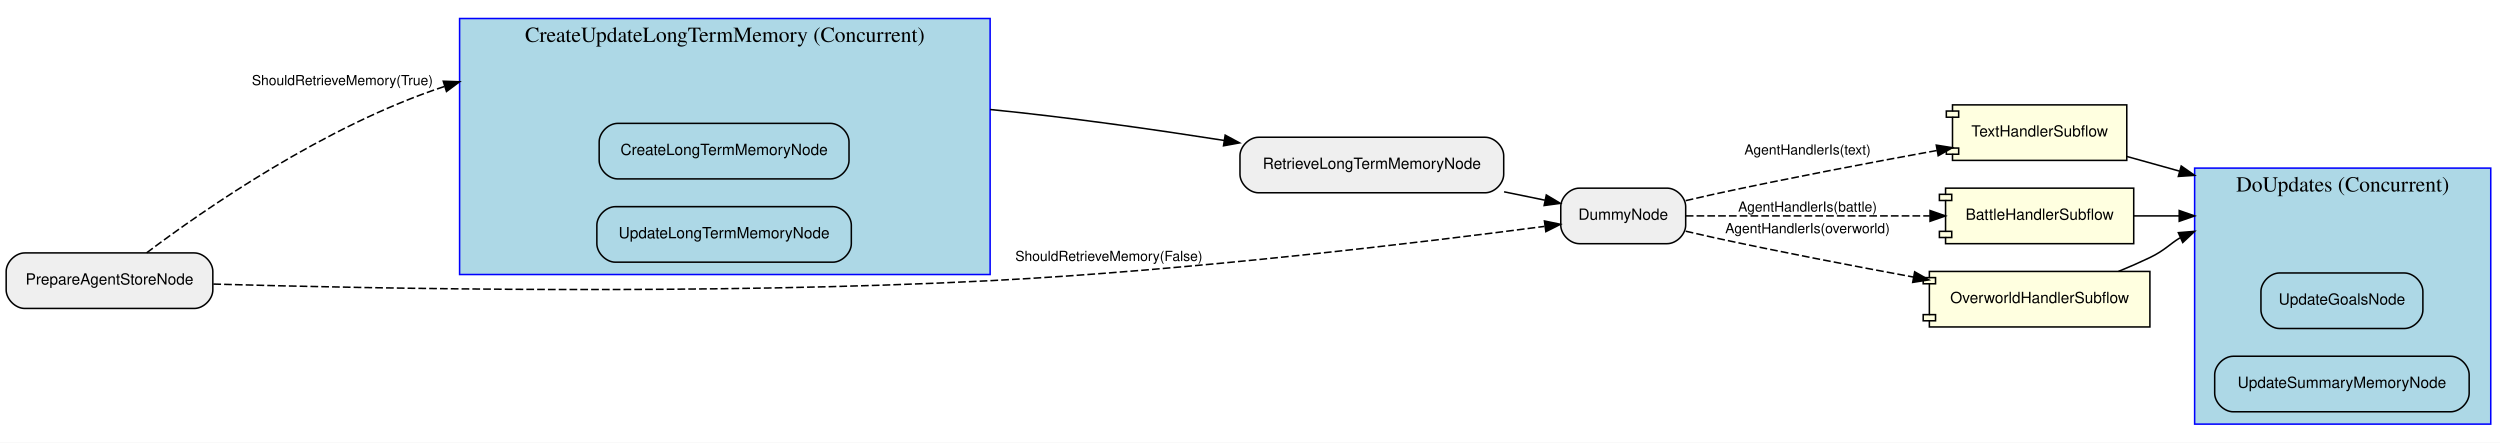
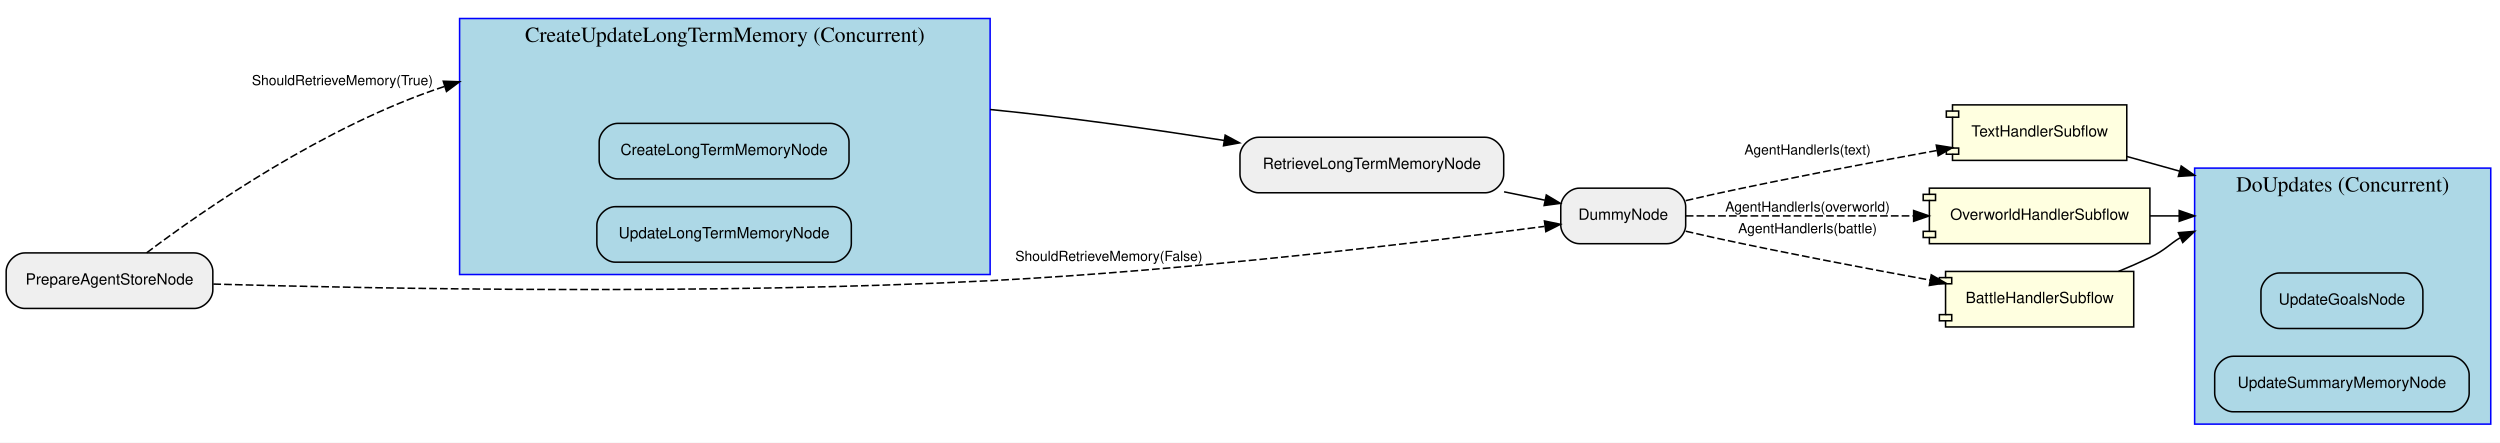
<svg xmlns="http://www.w3.org/2000/svg" width="1621pt" height="287pt" viewBox="0.00 0.00 1621.00 287.00">
  <g id="graph0" class="graph" transform="scale(1 1) rotate(0) translate(4 283)">
    <polygon fill="white" stroke="transparent" points="-4,4 -4,-283 1617,-283 1617,4 -4,4" />
    <g id="clust1" class="cluster">
      <polygon fill="lightblue" stroke="blue" points="1419,-8 1419,-174 1611,-174 1611,-8 1419,-8" />
      <text text-anchor="middle" x="1515" y="-158.8" font-family="Times,serif" font-size="14.00">DoUpdates (Concurrent)</text>
    </g>
    <g id="clust2" class="cluster">
      <polygon fill="lightblue" stroke="blue" points="294,-105 294,-271 638,-271 638,-105 294,-105" />
      <text text-anchor="middle" x="466" y="-255.8" font-family="Times,serif" font-size="14.00">CreateUpdateLongTermMemory (Concurrent)</text>
    </g>
    <g id="node3" class="node">
      <path fill="lightblue" stroke="black" d="M1555,-106C1555,-106 1474,-106 1474,-106 1468,-106 1462,-100 1462,-94 1462,-94 1462,-82 1462,-82 1462,-76 1468,-70 1474,-70 1474,-70 1555,-70 1555,-70 1561,-70 1567,-76 1567,-82 1567,-82 1567,-94 1567,-94 1567,-100 1561,-106 1555,-106" />
      <text text-anchor="middle" x="1514.5" y="-85.5" font-family="Helvetica,sans-Serif" font-size="10.00">UpdateGoalsNode</text>
    </g>
    <g id="node4" class="node">
      <path fill="lightblue" stroke="black" d="M1585,-52C1585,-52 1444,-52 1444,-52 1438,-52 1432,-46 1432,-40 1432,-40 1432,-28 1432,-28 1432,-22 1438,-16 1444,-16 1444,-16 1585,-16 1585,-16 1591,-16 1597,-22 1597,-28 1597,-28 1597,-40 1597,-40 1597,-46 1591,-52 1585,-52" />
      <text text-anchor="middle" x="1514.5" y="-31.5" font-family="Helvetica,sans-Serif" font-size="10.00">UpdateSummaryMemoryNode</text>
    </g>
-     <g id="node11" class="node">
+     <g id="node9" class="node">
      <path fill="#efefef" stroke="black" d="M959,-194C959,-194 812,-194 812,-194 806,-194 800,-188 800,-182 800,-182 800,-170 800,-170 800,-164 806,-158 812,-158 812,-158 959,-158 959,-158 965,-158 971,-164 971,-170 971,-170 971,-182 971,-182 971,-188 965,-194 959,-194" />
      <text text-anchor="middle" x="885.5" y="-173.5" font-family="Helvetica,sans-Serif" font-size="10.00">RetrieveLongTermMemoryNode</text>
    </g>
    <g id="edge2" class="edge">
      <path fill="none" stroke="black" d="M638,-212C688.32,-207.02 744.1,-199.08 789.84,-191.92" />
      <polygon fill="black" stroke="black" points="790.41,-195.37 799.75,-190.36 789.32,-188.46 790.41,-195.37" />
    </g>
    <g id="node7" class="node">
      <path fill="lightblue" stroke="black" d="M534.5,-203C534.5,-203 396.5,-203 396.5,-203 390.5,-203 384.5,-197 384.5,-191 384.5,-191 384.5,-179 384.5,-179 384.5,-173 390.5,-167 396.5,-167 396.5,-167 534.5,-167 534.5,-167 540.5,-167 546.5,-173 546.5,-179 546.5,-179 546.5,-191 546.5,-191 546.5,-197 540.5,-203 534.5,-203" />
      <text text-anchor="middle" x="465.5" y="-182.5" font-family="Helvetica,sans-Serif" font-size="10.00">CreateLongTermMemoryNode</text>
    </g>
    <g id="node8" class="node">
      <path fill="lightblue" stroke="black" d="M536,-149C536,-149 395,-149 395,-149 389,-149 383,-143 383,-137 383,-137 383,-125 383,-125 383,-119 389,-113 395,-113 395,-113 536,-113 536,-113 542,-113 548,-119 548,-125 548,-125 548,-137 548,-137 548,-143 542,-149 536,-149" />
      <text text-anchor="middle" x="465.5" y="-128.5" font-family="Helvetica,sans-Serif" font-size="10.00">UpdateLongTermMemoryNode</text>
    </g>
-     <g id="node9" class="node">
+     <g id="node14" class="node">
      <path fill="#efefef" stroke="black" d="M1077,-161C1077,-161 1020,-161 1020,-161 1014,-161 1008,-155 1008,-149 1008,-149 1008,-137 1008,-137 1008,-131 1014,-125 1020,-125 1020,-125 1077,-125 1077,-125 1083,-125 1089,-131 1089,-137 1089,-137 1089,-149 1089,-149 1089,-155 1083,-161 1077,-161" />
      <text text-anchor="middle" x="1048.5" y="-140.5" font-family="Helvetica,sans-Serif" font-size="10.00">DummyNode</text>
+     </g>
+     <g id="edge4" class="edge">
+       <path fill="none" stroke="black" d="M971.24,-158.63C980.29,-156.78 989.27,-154.94 997.71,-153.2" />
+       <polygon fill="black" stroke="black" points="998.63,-156.59 1007.72,-151.15 997.22,-149.73 998.63,-156.59" />
    </g>
    <g id="node10" class="node">
      <polygon fill="lightyellow" stroke="black" points="1375,-215 1262,-215 1262,-211 1258,-211 1258,-207 1262,-207 1262,-187 1258,-187 1258,-183 1262,-183 1262,-179 1375,-179 1375,-215" />
      <polyline fill="none" stroke="black" points="1262,-211 1266,-211 1266,-207 1262,-207 " />
      <polyline fill="none" stroke="black" points="1262,-187 1266,-187 1266,-183 1262,-183 " />
      <text text-anchor="middle" x="1318.5" y="-194.5" font-family="Helvetica,sans-Serif" font-size="10.00">TextHandlerSubflow</text>
    </g>
-     <g id="edge7" class="edge">
-       <path fill="none" stroke="black" stroke-dasharray="5,2" d="M1089.03,-152.91C1095.04,-154.33 1101.18,-155.74 1107,-157 1155.36,-167.48 1210.31,-177.87 1251.93,-185.43" />
-       <polygon fill="black" stroke="black" points="1251.48,-188.91 1261.94,-187.24 1252.73,-182.02 1251.48,-188.91" />
-       <text text-anchor="middle" x="1168" y="-182.8" font-family="Helvetica,sans-Serif" font-size="9.00">AgentHandlerIs(text)</text>
-     </g>
-     <g id="node12" class="node">
-       <polygon fill="lightyellow" stroke="black" points="1379.5,-161 1257.5,-161 1257.5,-157 1253.5,-157 1253.5,-153 1257.5,-153 1257.5,-133 1253.5,-133 1253.5,-129 1257.5,-129 1257.5,-125 1379.5,-125 1379.5,-161" />
-       <polyline fill="none" stroke="black" points="1257.5,-157 1261.5,-157 1261.5,-153 1257.5,-153 " />
-       <polyline fill="none" stroke="black" points="1257.5,-133 1261.5,-133 1261.5,-129 1257.5,-129 " />
-       <text text-anchor="middle" x="1318.5" y="-140.5" font-family="Helvetica,sans-Serif" font-size="10.00">BattleHandlerSubflow</text>
-     </g>
-     <g id="edge6" class="edge">
-       <path fill="none" stroke="black" stroke-dasharray="5,2" d="M1089.04,-143C1130.59,-143 1196.79,-143 1247.25,-143" />
-       <polygon fill="black" stroke="black" points="1247.44,-146.5 1257.44,-143 1247.44,-139.5 1247.44,-146.5" />
-       <text text-anchor="middle" x="1168" y="-145.8" font-family="Helvetica,sans-Serif" font-size="9.00">AgentHandlerIs(battle)</text>
-     </g>
-     <g id="node13" class="node">
-       <polygon fill="lightyellow" stroke="black" points="1390,-107 1247,-107 1247,-103 1243,-103 1243,-99 1247,-99 1247,-79 1243,-79 1243,-75 1247,-75 1247,-71 1390,-71 1390,-107" />
-       <polyline fill="none" stroke="black" points="1247,-103 1251,-103 1251,-99 1247,-99 " />
-       <polyline fill="none" stroke="black" points="1247,-79 1251,-79 1251,-75 1247,-75 " />
-       <text text-anchor="middle" x="1318.5" y="-86.5" font-family="Helvetica,sans-Serif" font-size="10.00">OverworldHandlerSubflow</text>
-     </g>
-     <g id="edge5" class="edge">
-       <path fill="none" stroke="black" stroke-dasharray="5,2" d="M1089.03,-133.09C1095.04,-131.67 1101.18,-130.26 1107,-129 1149.64,-119.76 1197.4,-110.59 1236.63,-103.37" />
-       <polygon fill="black" stroke="black" points="1237.47,-106.77 1246.67,-101.53 1236.2,-99.89 1237.47,-106.77" />
-       <text text-anchor="middle" x="1168" y="-131.8" font-family="Helvetica,sans-Serif" font-size="9.00">AgentHandlerIs(overworld)</text>
-     </g>
    <g id="edge8" class="edge">
      <path fill="none" stroke="black" d="M1375.09,-181.53C1385.84,-178.54 1397.41,-175.31 1409.14,-172.05" />
      <polygon fill="black" stroke="black" points="1410.31,-175.36 1419,-169.3 1408.43,-168.61 1410.31,-175.36" />
    </g>
-     <g id="edge4" class="edge">
-       <path fill="none" stroke="black" d="M971.24,-158.63C980.29,-156.78 989.27,-154.94 997.71,-153.2" />
-       <polygon fill="black" stroke="black" points="998.63,-156.59 1007.72,-151.15 997.22,-149.73 998.63,-156.59" />
+     <g id="node11" class="node">
+       <polygon fill="lightyellow" stroke="black" points="1390,-161 1247,-161 1247,-157 1243,-157 1243,-153 1247,-153 1247,-133 1243,-133 1243,-129 1247,-129 1247,-125 1390,-125 1390,-161" />
+       <polyline fill="none" stroke="black" points="1247,-157 1251,-157 1251,-153 1247,-153 " />
+       <polyline fill="none" stroke="black" points="1247,-133 1251,-133 1251,-129 1247,-129 " />
+       <text text-anchor="middle" x="1318.5" y="-140.5" font-family="Helvetica,sans-Serif" font-size="10.00">OverworldHandlerSubflow</text>
    </g>
-     <g id="edge9" class="edge">
-       <path fill="none" stroke="black" d="M1379.55,-143C1388.95,-143 1398.89,-143 1408.93,-143" />
+     <g id="edge10" class="edge">
+       <path fill="none" stroke="black" d="M1390.09,-143C1396.26,-143 1402.59,-143 1408.97,-143" />
      <polygon fill="black" stroke="black" points="1409,-146.5 1419,-143 1409,-139.5 1409,-146.5" />
    </g>
-     <g id="edge10" class="edge">
-       <path fill="none" stroke="black" d="M1369.62,-107.02C1376.54,-109.85 1383.5,-112.88 1390,-116 1399.68,-120.65 1403.09,-124.99 1409.52,-128.79" />
-       <polygon fill="black" stroke="black" points="1408.44,-132.14 1419,-133 1411.28,-125.74 1408.44,-132.14" />
-     </g>
-     <g id="node14" class="node">
+     <g id="node12" class="node">
      <path fill="#efefef" stroke="black" d="M122,-119C122,-119 12,-119 12,-119 6,-119 0,-113 0,-107 0,-107 0,-95 0,-95 0,-89 6,-83 12,-83 12,-83 122,-83 122,-83 128,-83 134,-89 134,-95 134,-95 134,-107 134,-107 134,-113 128,-119 122,-119" />
      <text text-anchor="middle" x="67" y="-98.5" font-family="Helvetica,sans-Serif" font-size="10.00">PrepareAgentStoreNode</text>
    </g>
    <g id="edge1" class="edge">
      <path fill="none" stroke="black" stroke-dasharray="5,2" d="M91.07,-119.06C128.59,-147.31 206.49,-201.35 284.05,-226.88" />
      <polygon fill="black" stroke="black" points="283.41,-230.35 294,-230 285.5,-223.67 283.41,-230.35" />
      <text text-anchor="middle" x="218" y="-227.8" font-family="Helvetica,sans-Serif" font-size="9.00">ShouldRetrieveMemory(True)</text>
    </g>
    <g id="edge3" class="edge">
      <path fill="none" stroke="black" stroke-dasharray="5,2" d="M134.32,-98.81C240.66,-95.78 455.91,-91.69 638,-101 768.03,-107.65 920.38,-126.11 997.42,-136.2" />
      <polygon fill="black" stroke="black" points="997.41,-139.73 1007.79,-137.56 998.33,-132.79 997.41,-139.73" />
      <text text-anchor="middle" x="715" y="-113.8" font-family="Helvetica,sans-Serif" font-size="9.00">ShouldRetrieveMemory(False)</text>
    </g>
+     <g id="node13" class="node">
+       <polygon fill="lightyellow" stroke="black" points="1379.5,-107 1257.5,-107 1257.5,-103 1253.5,-103 1253.5,-99 1257.5,-99 1257.5,-79 1253.5,-79 1253.5,-75 1257.5,-75 1257.5,-71 1379.5,-71 1379.5,-107" />
+       <polyline fill="none" stroke="black" points="1257.5,-103 1261.5,-103 1261.5,-99 1257.5,-99 " />
+       <polyline fill="none" stroke="black" points="1257.5,-79 1261.5,-79 1261.5,-75 1257.5,-75 " />
+       <text text-anchor="middle" x="1318.5" y="-86.5" font-family="Helvetica,sans-Serif" font-size="10.00">BattleHandlerSubflow</text>
+     </g>
+     <g id="edge9" class="edge">
+       <path fill="none" stroke="black" d="M1369.62,-107.02C1376.54,-109.85 1383.5,-112.88 1390,-116 1399.68,-120.65 1403.09,-124.99 1409.52,-128.79" />
+       <polygon fill="black" stroke="black" points="1408.44,-132.14 1419,-133 1411.28,-125.74 1408.44,-132.14" />
+     </g>
+     <g id="edge7" class="edge">
+       <path fill="none" stroke="black" stroke-dasharray="5,2" d="M1089.03,-152.91C1095.04,-154.33 1101.18,-155.74 1107,-157 1155.36,-167.48 1210.31,-177.87 1251.93,-185.43" />
+       <polygon fill="black" stroke="black" points="1251.48,-188.91 1261.94,-187.24 1252.73,-182.02 1251.48,-188.91" />
+       <text text-anchor="middle" x="1168" y="-182.8" font-family="Helvetica,sans-Serif" font-size="9.00">AgentHandlerIs(text)</text>
+     </g>
+     <g id="edge5" class="edge">
+       <path fill="none" stroke="black" stroke-dasharray="5,2" d="M1089.04,-143C1127.72,-143 1187.75,-143 1236.57,-143" />
+       <polygon fill="black" stroke="black" points="1236.8,-146.5 1246.8,-143 1236.8,-139.5 1236.8,-146.5" />
+       <text text-anchor="middle" x="1168" y="-145.8" font-family="Helvetica,sans-Serif" font-size="9.00">AgentHandlerIs(overworld)</text>
+     </g>
+     <g id="edge6" class="edge">
+       <path fill="none" stroke="black" stroke-dasharray="5,2" d="M1089.03,-133.09C1095.04,-131.67 1101.18,-130.26 1107,-129 1153.69,-118.89 1206.5,-108.86 1247.55,-101.37" />
+       <polygon fill="black" stroke="black" points="1248.24,-104.8 1257.45,-99.57 1246.99,-97.91 1248.24,-104.8" />
+       <text text-anchor="middle" x="1168" y="-131.8" font-family="Helvetica,sans-Serif" font-size="9.00">AgentHandlerIs(battle)</text>
+     </g>
  </g>
</svg>
